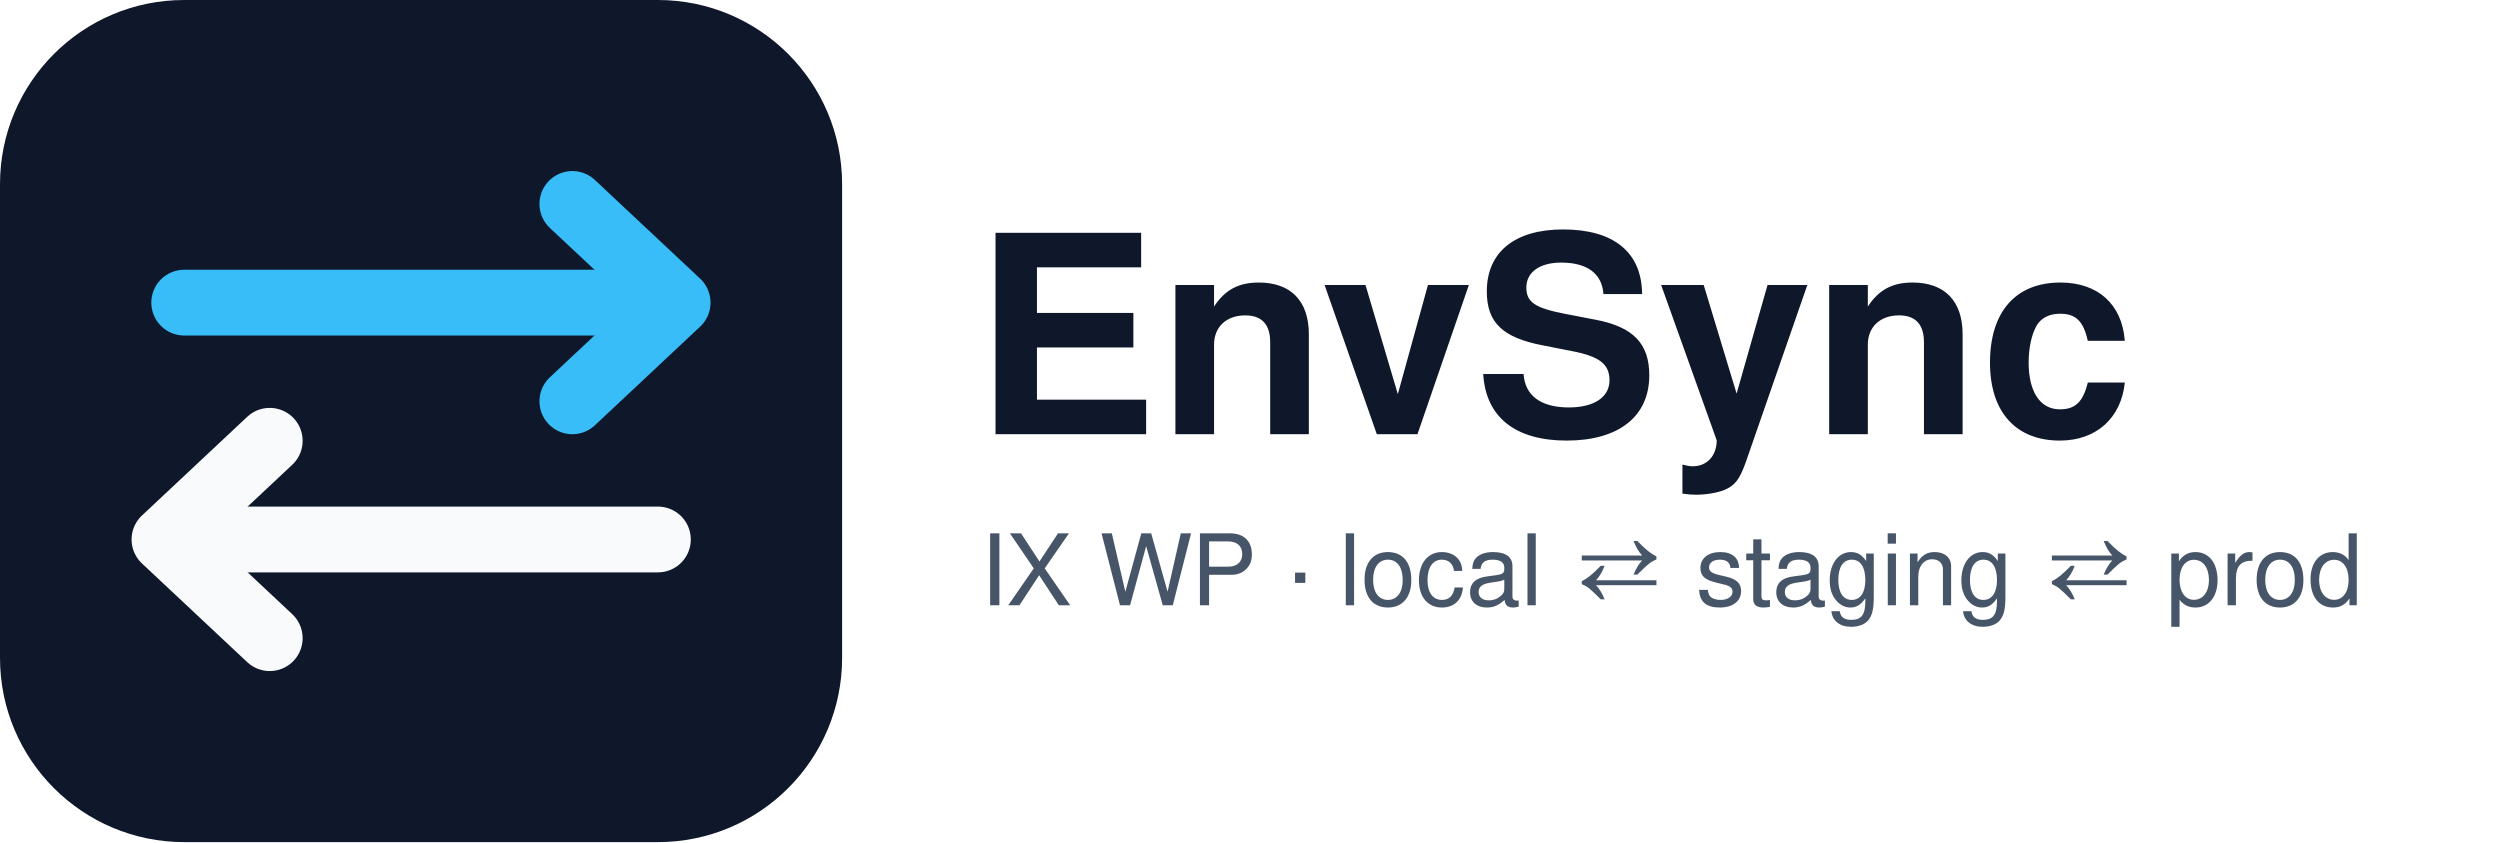
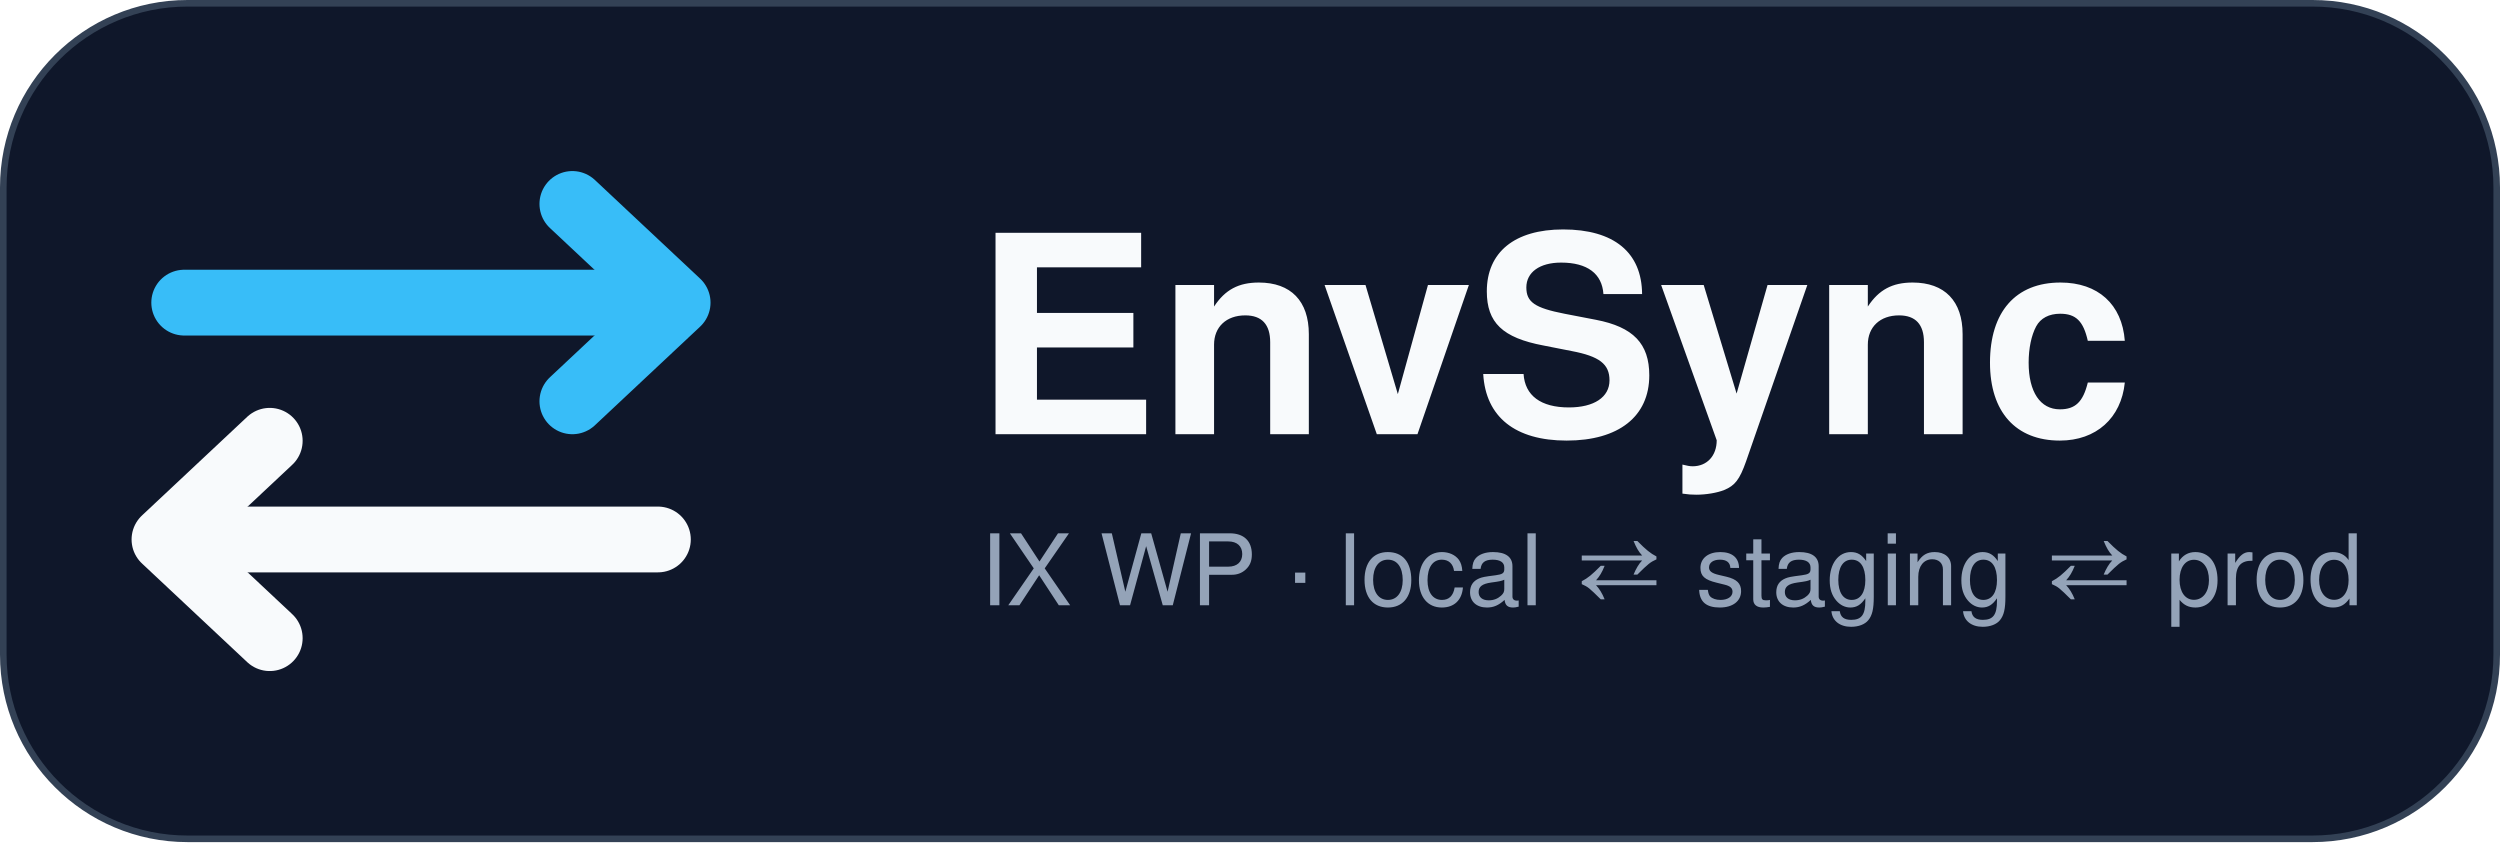
<svg xmlns="http://www.w3.org/2000/svg" viewBox="0 0 760 256" width="760" height="256" role="img" aria-label="IX WP EnvSync">
-   <rect width="256" height="256" rx="56" fill="#0f172a" />
-   <g fill="none" stroke-linecap="round" stroke-linejoin="round" stroke-width="20">
+   <rect x="1" y="1" width="758" height="254" rx="56" fill="#0f172a" stroke="#334155" stroke-width="2" />
+   <g transform="translate(0 0)" fill="none" stroke-linecap="round" stroke-linejoin="round" stroke-width="20">
    <path d="M56 92h134" stroke="#38bdf8" />
    <path d="M174 62l32 30-32 30" stroke="#38bdf8" />
    <path d="M200 164H66" stroke="#f8fafc" />
    <path d="M82 134l-32 30 32 30" stroke="#f8fafc" />
  </g>
-   <text x="296" y="132" font-family="Helvetica,Arial,sans-serif" font-size="84" font-weight="700" fill="#0f172a">EnvSync</text>
-   <text x="298" y="184" font-family="Helvetica,Arial,sans-serif" font-size="30" fill="#475569">IX WP · local ⇄ staging ⇄ prod</text>
+   <text fill="#f8fafc" x="296" y="132" font-family="Helvetica,Arial,sans-serif" font-size="84" font-weight="700">EnvSync</text>
+   <text fill="#94a3b8" x="298" y="184" font-family="Helvetica,Arial,sans-serif" font-size="30">IX WP · local ⇄ staging ⇄ prod</text>
</svg>
